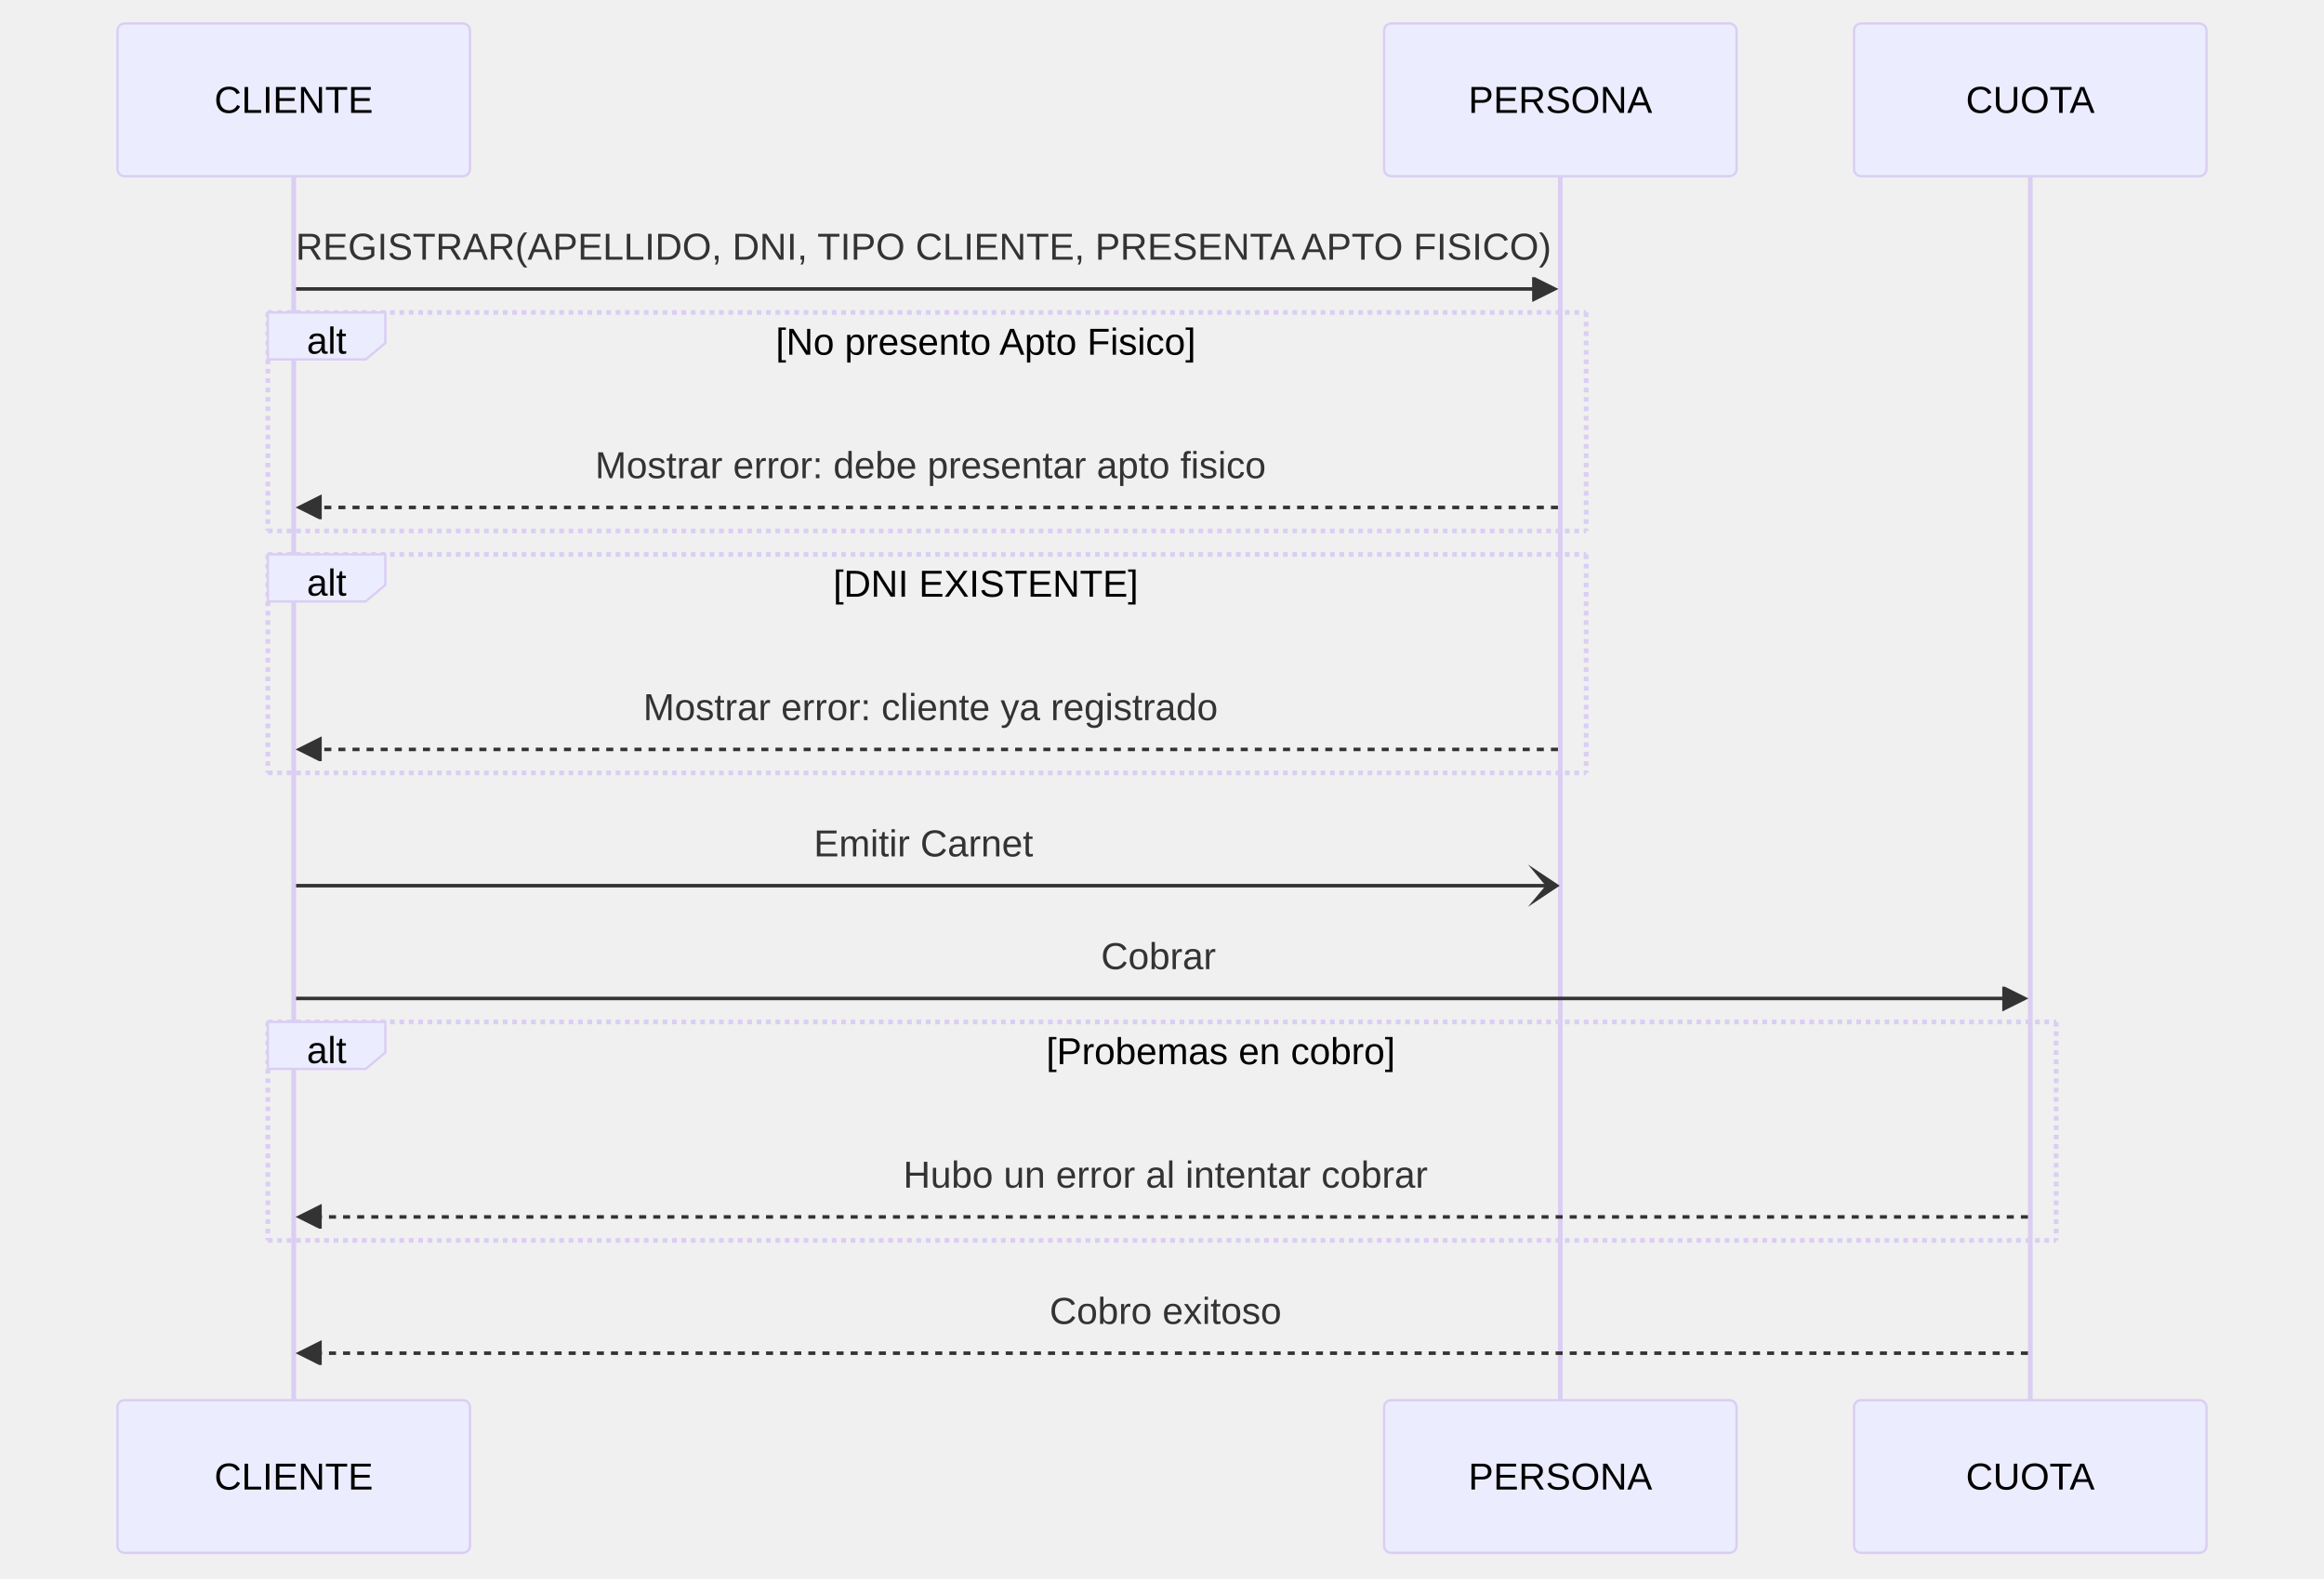
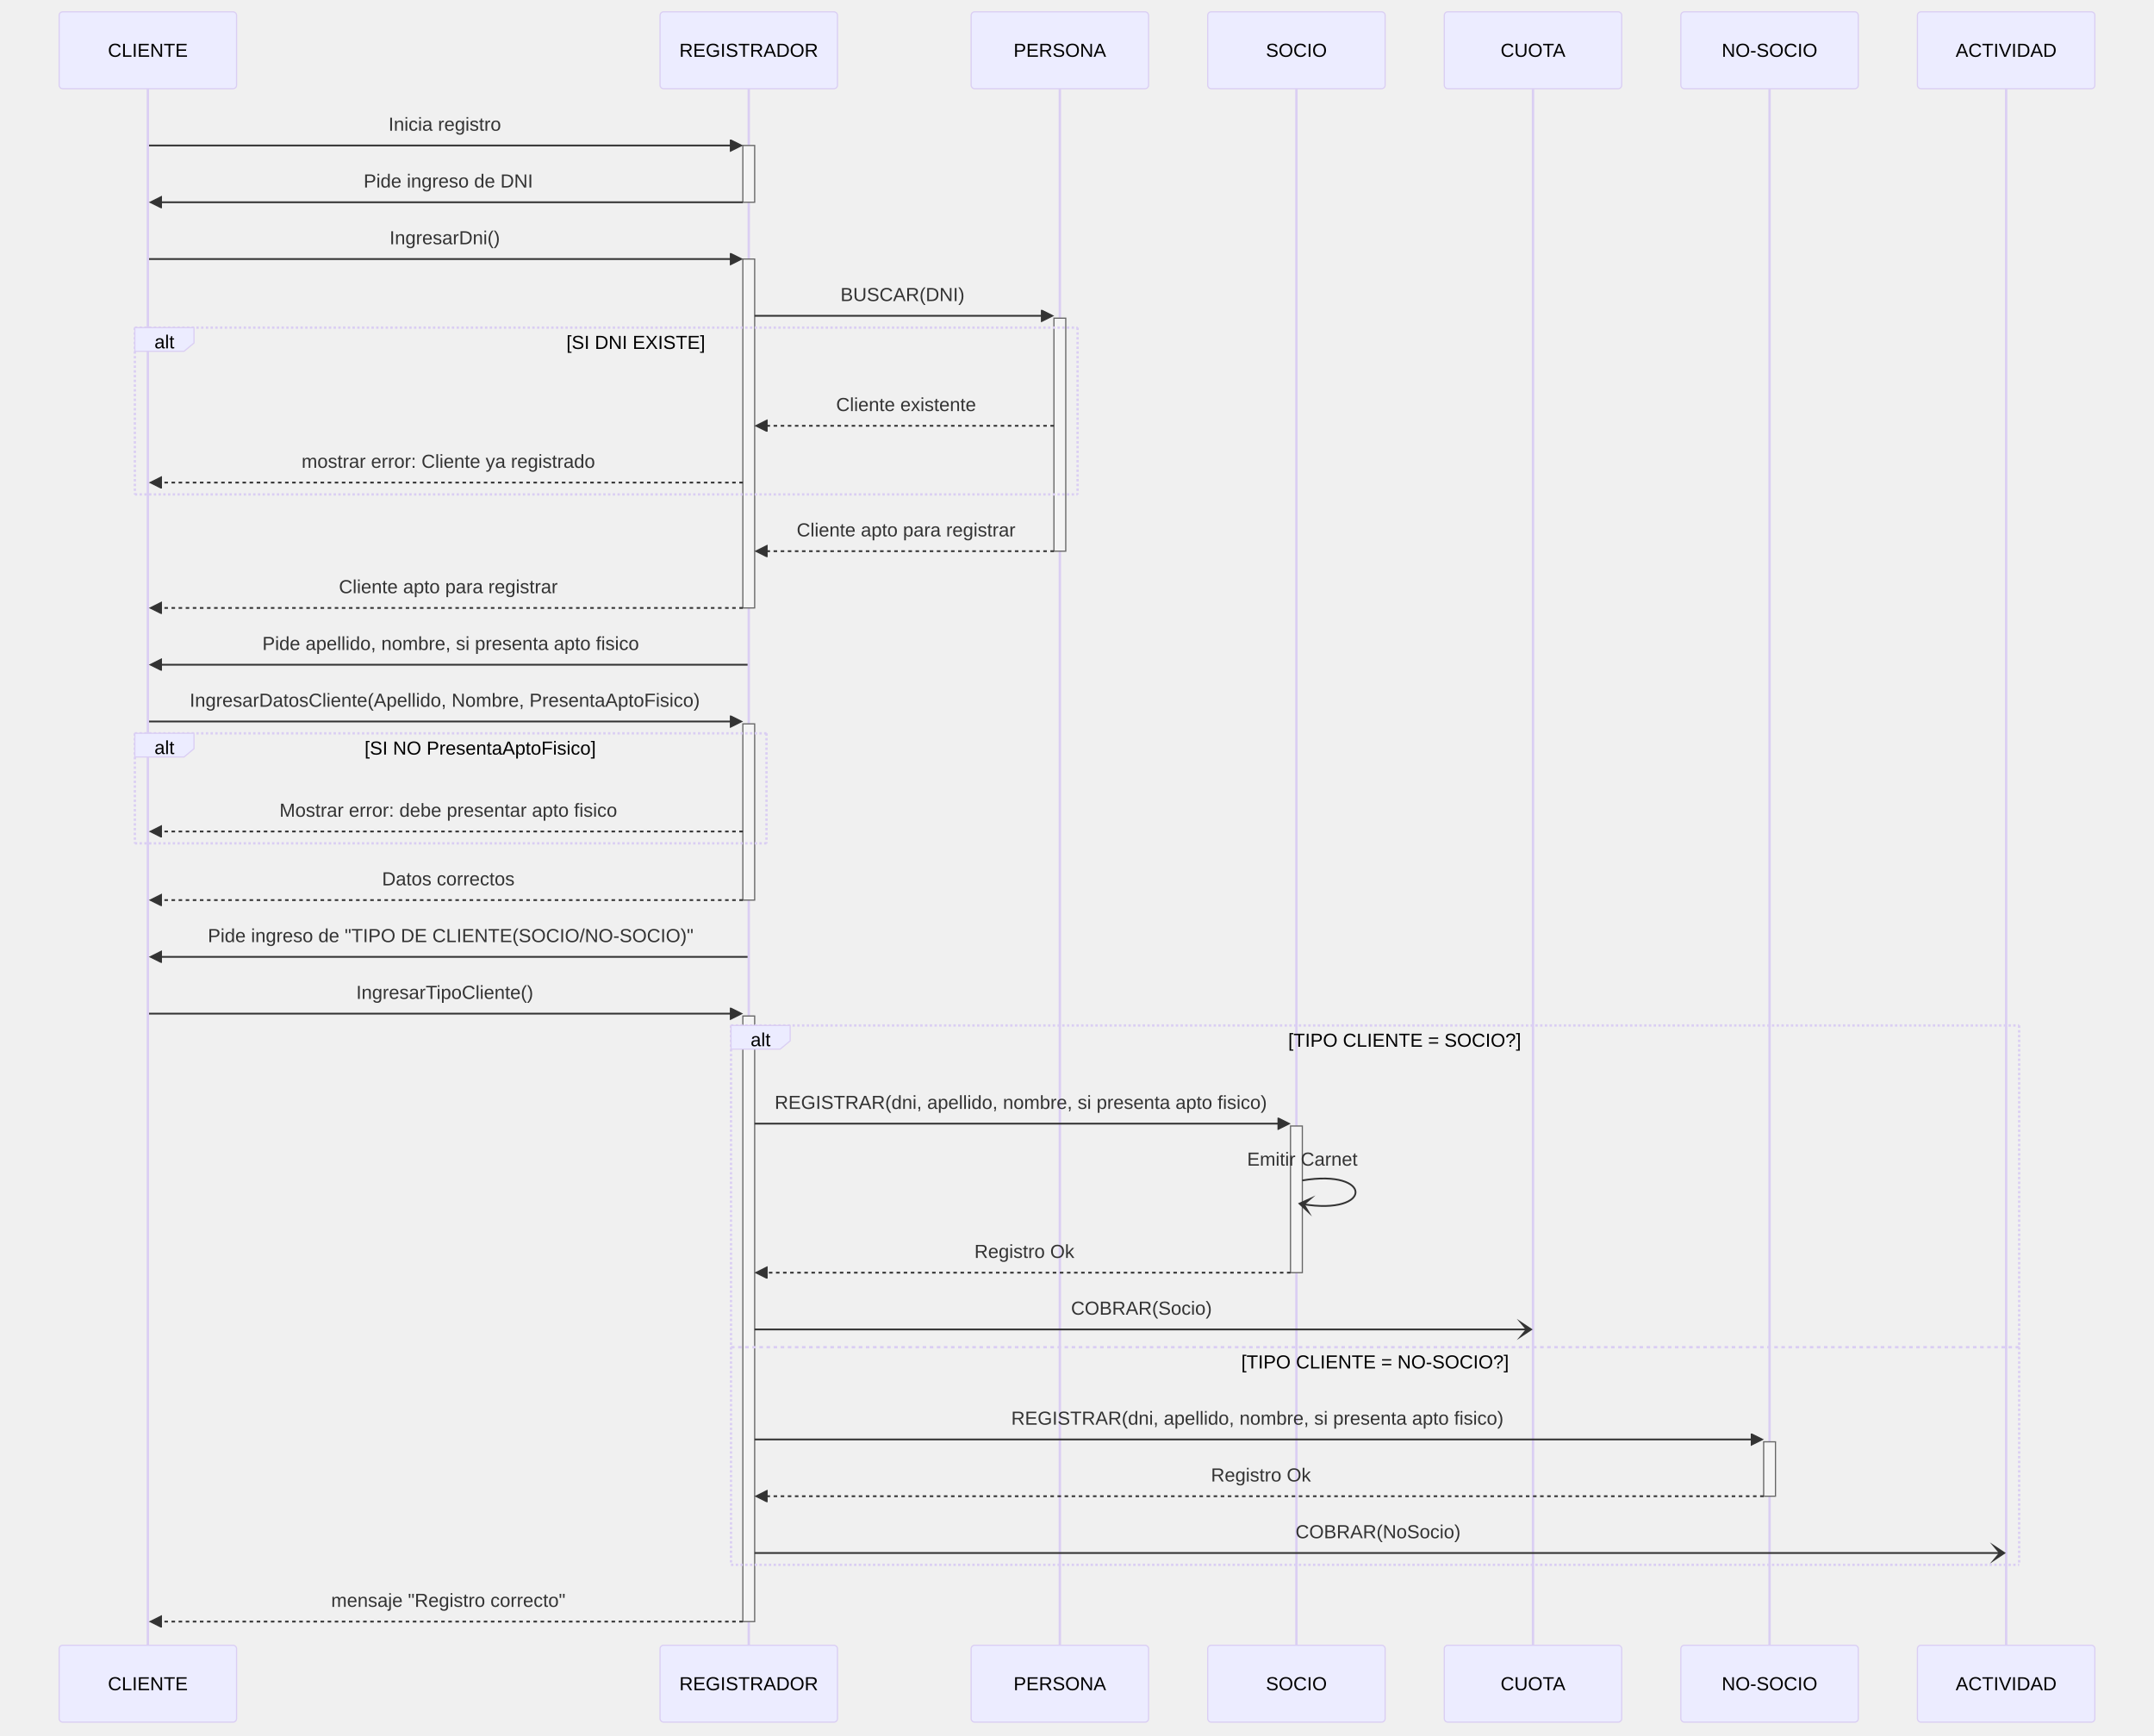
- <svg xmlns="http://www.w3.org/2000/svg" aria-roledescription="sequence" role="graphics-document document" viewBox="-50 -10 989 672" height="672" width="989" id="container">
-   <g>
-     <rect class="actor actor-bottom" ry="3" rx="3" name="CUOTA" height="65" width="150" stroke="#666" fill="#eaeaea" y="586" x="739" />
-     <text style="text-anchor: middle; font-size: 16px; font-weight: 400;" class="actor" alignment-baseline="central" dominant-baseline="central" y="618.5" x="814">
-       <tspan dy="0" x="814">CUOTA</tspan>
-     </text>
-   </g>
-   <g>
-     <rect class="actor actor-bottom" ry="3" rx="3" name="PERSONA" height="65" width="150" stroke="#666" fill="#eaeaea" y="586" x="539" />
-     <text style="text-anchor: middle; font-size: 16px; font-weight: 400;" class="actor" alignment-baseline="central" dominant-baseline="central" y="618.5" x="614">
-       <tspan dy="0" x="614">PERSONA</tspan>
-     </text>
-   </g>
-   <g>
-     <rect class="actor actor-bottom" ry="3" rx="3" name="CLIENTE" height="65" width="150" stroke="#666" fill="#eaeaea" y="586" x="0" />
-     <text style="text-anchor: middle; font-size: 16px; font-weight: 400;" class="actor" alignment-baseline="central" dominant-baseline="central" y="618.5" x="75">
+ <svg xmlns="http://www.w3.org/2000/svg" aria-roledescription="sequence" role="graphics-document document" viewBox="-50 -10 1821 1467" height="1467" width="1821" id="container">
+   <g>
+     <rect class="actor actor-bottom" ry="3" rx="3" name="ACTIVIDAD" height="65" width="150" stroke="#666" fill="#eaeaea" y="1381" x="1571" />
+     <text style="text-anchor: middle; font-size: 16px; font-weight: 400;" class="actor" alignment-baseline="central" dominant-baseline="central" y="1413.5" x="1646">
+       <tspan dy="0" x="1646">ACTIVIDAD</tspan>
+     </text>
+   </g>
+   <g>
+     <rect class="actor actor-bottom" ry="3" rx="3" name="NO-SOCIO" height="65" width="150" stroke="#666" fill="#eaeaea" y="1381" x="1371" />
+     <text style="text-anchor: middle; font-size: 16px; font-weight: 400;" class="actor" alignment-baseline="central" dominant-baseline="central" y="1413.5" x="1446">
+       <tspan dy="0" x="1446">NO-SOCIO</tspan>
+     </text>
+   </g>
+   <g>
+     <rect class="actor actor-bottom" ry="3" rx="3" name="CUOTA" height="65" width="150" stroke="#666" fill="#eaeaea" y="1381" x="1171" />
+     <text style="text-anchor: middle; font-size: 16px; font-weight: 400;" class="actor" alignment-baseline="central" dominant-baseline="central" y="1413.5" x="1246">
+       <tspan dy="0" x="1246">CUOTA</tspan>
+     </text>
+   </g>
+   <g>
+     <rect class="actor actor-bottom" ry="3" rx="3" name="SOCIO" height="65" width="150" stroke="#666" fill="#eaeaea" y="1381" x="971" />
+     <text style="text-anchor: middle; font-size: 16px; font-weight: 400;" class="actor" alignment-baseline="central" dominant-baseline="central" y="1413.5" x="1046">
+       <tspan dy="0" x="1046">SOCIO</tspan>
+     </text>
+   </g>
+   <g>
+     <rect class="actor actor-bottom" ry="3" rx="3" name="PERSONA" height="65" width="150" stroke="#666" fill="#eaeaea" y="1381" x="771" />
+     <text style="text-anchor: middle; font-size: 16px; font-weight: 400;" class="actor" alignment-baseline="central" dominant-baseline="central" y="1413.5" x="846">
+       <tspan dy="0" x="846">PERSONA</tspan>
+     </text>
+   </g>
+   <g>
+     <rect class="actor actor-bottom" ry="3" rx="3" name="REGISTRADOR" height="65" width="150" stroke="#666" fill="#eaeaea" y="1381" x="508" />
+     <text style="text-anchor: middle; font-size: 16px; font-weight: 400;" class="actor" alignment-baseline="central" dominant-baseline="central" y="1413.5" x="583">
+       <tspan dy="0" x="583">REGISTRADOR</tspan>
+     </text>
+   </g>
+   <g>
+     <rect class="actor actor-bottom" ry="3" rx="3" name="CLIENTE" height="65" width="150" stroke="#666" fill="#eaeaea" y="1381" x="0" />
+     <text style="text-anchor: middle; font-size: 16px; font-weight: 400;" class="actor" alignment-baseline="central" dominant-baseline="central" y="1413.5" x="75">
      <tspan dy="0" x="75">CLIENTE</tspan>
    </text>
  </g>
  <g>
-     <line stroke="#999" stroke-width="0.5px" class="200" y2="586" x2="814" y1="5" x1="814" id="actor2" />
+     <line stroke="#999" stroke-width="0.5px" class="200" y2="1381" x2="1646" y1="5" x1="1646" id="actor6" />
+     <g id="root-6">
+       <rect class="actor actor-top" ry="3" rx="3" name="ACTIVIDAD" height="65" width="150" stroke="#666" fill="#eaeaea" y="0" x="1571" />
+       <text style="text-anchor: middle; font-size: 16px; font-weight: 400;" class="actor" alignment-baseline="central" dominant-baseline="central" y="32.5" x="1646">
+         <tspan dy="0" x="1646">ACTIVIDAD</tspan>
+       </text>
+     </g>
+   </g>
+   <g>
+     <line stroke="#999" stroke-width="0.5px" class="200" y2="1381" x2="1446" y1="5" x1="1446" id="actor5" />
+     <g id="root-5">
+       <rect class="actor actor-top" ry="3" rx="3" name="NO-SOCIO" height="65" width="150" stroke="#666" fill="#eaeaea" y="0" x="1371" />
+       <text style="text-anchor: middle; font-size: 16px; font-weight: 400;" class="actor" alignment-baseline="central" dominant-baseline="central" y="32.5" x="1446">
+         <tspan dy="0" x="1446">NO-SOCIO</tspan>
+       </text>
+     </g>
+   </g>
+   <g>
+     <line stroke="#999" stroke-width="0.5px" class="200" y2="1381" x2="1246" y1="5" x1="1246" id="actor4" />
+     <g id="root-4">
+       <rect class="actor actor-top" ry="3" rx="3" name="CUOTA" height="65" width="150" stroke="#666" fill="#eaeaea" y="0" x="1171" />
+       <text style="text-anchor: middle; font-size: 16px; font-weight: 400;" class="actor" alignment-baseline="central" dominant-baseline="central" y="32.5" x="1246">
+         <tspan dy="0" x="1246">CUOTA</tspan>
+       </text>
+     </g>
+   </g>
+   <g>
+     <line stroke="#999" stroke-width="0.5px" class="200" y2="1381" x2="1046" y1="5" x1="1046" id="actor3" />
+     <g id="root-3">
+       <rect class="actor actor-top" ry="3" rx="3" name="SOCIO" height="65" width="150" stroke="#666" fill="#eaeaea" y="0" x="971" />
+       <text style="text-anchor: middle; font-size: 16px; font-weight: 400;" class="actor" alignment-baseline="central" dominant-baseline="central" y="32.5" x="1046">
+         <tspan dy="0" x="1046">SOCIO</tspan>
+       </text>
+     </g>
+   </g>
+   <g>
+     <line stroke="#999" stroke-width="0.5px" class="200" y2="1381" x2="846" y1="5" x1="846" id="actor2" />
    <g id="root-2">
-       <rect class="actor actor-top" ry="3" rx="3" name="CUOTA" height="65" width="150" stroke="#666" fill="#eaeaea" y="0" x="739" />
-       <text style="text-anchor: middle; font-size: 16px; font-weight: 400;" class="actor" alignment-baseline="central" dominant-baseline="central" y="32.5" x="814">
-         <tspan dy="0" x="814">CUOTA</tspan>
-       </text>
-     </g>
-   </g>
-   <g>
-     <line stroke="#999" stroke-width="0.5px" class="200" y2="586" x2="614" y1="5" x1="614" id="actor1" />
+       <rect class="actor actor-top" ry="3" rx="3" name="PERSONA" height="65" width="150" stroke="#666" fill="#eaeaea" y="0" x="771" />
+       <text style="text-anchor: middle; font-size: 16px; font-weight: 400;" class="actor" alignment-baseline="central" dominant-baseline="central" y="32.5" x="846">
+         <tspan dy="0" x="846">PERSONA</tspan>
+       </text>
+     </g>
+   </g>
+   <g>
+     <line stroke="#999" stroke-width="0.5px" class="200" y2="1381" x2="583" y1="5" x1="583" id="actor1" />
    <g id="root-1">
-       <rect class="actor actor-top" ry="3" rx="3" name="PERSONA" height="65" width="150" stroke="#666" fill="#eaeaea" y="0" x="539" />
-       <text style="text-anchor: middle; font-size: 16px; font-weight: 400;" class="actor" alignment-baseline="central" dominant-baseline="central" y="32.5" x="614">
-         <tspan dy="0" x="614">PERSONA</tspan>
-       </text>
-     </g>
-   </g>
-   <g>
-     <line stroke="#999" stroke-width="0.5px" class="200" y2="586" x2="75" y1="5" x1="75" id="actor0" />
+       <rect class="actor actor-top" ry="3" rx="3" name="REGISTRADOR" height="65" width="150" stroke="#666" fill="#eaeaea" y="0" x="508" />
+       <text style="text-anchor: middle; font-size: 16px; font-weight: 400;" class="actor" alignment-baseline="central" dominant-baseline="central" y="32.5" x="583">
+         <tspan dy="0" x="583">REGISTRADOR</tspan>
+       </text>
+     </g>
+   </g>
+   <g>
+     <line stroke="#999" stroke-width="0.5px" class="200" y2="1381" x2="75" y1="5" x1="75" id="actor0" />
    <g id="root-0">
      <rect class="actor actor-top" ry="3" rx="3" name="CLIENTE" height="65" width="150" stroke="#666" fill="#eaeaea" y="0" x="0" />
      <text style="text-anchor: middle; font-size: 16px; font-weight: 400;" class="actor" alignment-baseline="central" dominant-baseline="central" y="32.5" x="75">
        <tspan dy="0" x="75">CLIENTE</tspan>
      </text>
    </g>
  </g>
  <style>#container{font-family:"trebuchet ms",verdana,arial,sans-serif;font-size:16px;fill:#333;}#container .error-icon{fill:#552222;}#container .error-text{fill:#552222;stroke:#552222;}#container .edge-thickness-normal{stroke-width:2px;}#container .edge-thickness-thick{stroke-width:3.5px;}#container .edge-pattern-solid{stroke-dasharray:0;}#container .edge-pattern-dashed{stroke-dasharray:3;}#container .edge-pattern-dotted{stroke-dasharray:2;}#container .marker{fill:#333333;stroke:#333333;}#container .marker.cross{stroke:#333333;}#container svg{font-family:"trebuchet ms",verdana,arial,sans-serif;font-size:16px;}#container .actor{stroke:hsl(259.626, 59.777%, 87.902%);fill:#ECECFF;}#container text.actor&gt;tspan{fill:black;stroke:none;}#container .actor-line{stroke:grey;}#container .messageLine0{stroke-width:1.5;stroke-dasharray:none;stroke:#333;}#container .messageLine1{stroke-width:1.5;stroke-dasharray:2,2;stroke:#333;}#container #arrowhead path{fill:#333;stroke:#333;}#container .sequenceNumber{fill:white;}#container #sequencenumber{fill:#333;}#container #crosshead path{fill:#333;stroke:#333;}#container .messageText{fill:#333;stroke:none;}#container .labelBox{stroke:hsl(259.626, 59.777%, 87.902%);fill:#ECECFF;}#container .labelText,#container .labelText&gt;tspan{fill:black;stroke:none;}#container .loopText,#container .loopText&gt;tspan{fill:black;stroke:none;}#container .loopLine{stroke-width:2px;stroke-dasharray:2,2;stroke:hsl(259.626, 59.777%, 87.902%);fill:hsl(259.626, 59.777%, 87.902%);}#container .note{stroke:#aaaa33;fill:#fff5ad;}#container .noteText,#container .noteText&gt;tspan{fill:black;stroke:none;}#container .activation0{fill:#f4f4f4;stroke:#666;}#container .activation1{fill:#f4f4f4;stroke:#666;}#container .activation2{fill:#f4f4f4;stroke:#666;}#container .actorPopupMenu{position:absolute;}#container .actorPopupMenuPanel{position:absolute;fill:#ECECFF;box-shadow:0px 8px 16px 0px rgba(0,0,0,0.2);filter:drop-shadow(3px 5px 2px rgb(0 0 0 / 0.4));}#container .actor-man line{stroke:hsl(259.626, 59.777%, 87.902%);fill:#ECECFF;}#container .actor-man circle,#container line{stroke:hsl(259.626, 59.777%, 87.902%);fill:#ECECFF;stroke-width:2px;}#container :root{--mermaid-font-family:"trebuchet ms",verdana,arial,sans-serif;}</style>
  <g />
  <defs>
    <symbol height="24" width="24" id="computer">
      <path d="M2 2v13h20v-13h-20zm18 11h-16v-9h16v9zm-10.228 6l.466-1h3.524l.467 1h-4.457zm14.228 3h-24l2-6h2.104l-1.33 4h18.45l-1.297-4h2.073l2 6zm-5-10h-14v-7h14v7z" transform="scale(.5)" />
    </symbol>
  </defs>
  <defs>
    <symbol clip-rule="evenodd" fill-rule="evenodd" id="database">
      <path d="M12.258.001l.256.004.255.005.253.008.251.01.249.012.247.015.246.016.242.019.241.02.239.023.236.024.233.027.231.028.229.031.225.032.223.034.22.036.217.038.214.04.211.041.208.043.205.045.201.046.198.048.194.05.191.051.187.053.183.054.18.056.175.057.172.059.168.06.163.061.16.063.155.064.15.066.074.033.073.033.071.034.07.034.069.035.068.035.067.035.066.035.064.036.064.036.062.036.06.036.06.037.058.037.058.037.055.038.055.038.053.038.052.038.051.039.05.039.048.039.047.039.045.04.044.04.043.04.041.04.04.041.039.041.037.041.036.041.034.041.033.042.032.042.03.042.029.042.027.042.026.043.024.043.023.043.021.043.02.043.018.044.017.043.015.044.013.044.012.044.011.045.009.044.007.045.006.045.004.045.002.045.001.045v17l-.001.045-.002.045-.004.045-.006.045-.007.045-.009.044-.011.045-.012.044-.013.044-.015.044-.017.043-.018.044-.02.043-.021.043-.023.043-.024.043-.026.043-.027.042-.029.042-.03.042-.032.042-.033.042-.034.041-.036.041-.037.041-.039.041-.04.041-.041.04-.043.04-.044.04-.045.04-.047.039-.048.039-.05.039-.051.039-.052.038-.053.038-.055.038-.055.038-.058.037-.058.037-.06.037-.06.036-.062.036-.064.036-.064.036-.066.035-.067.035-.068.035-.069.035-.07.034-.071.034-.073.033-.074.033-.15.066-.155.064-.16.063-.163.061-.168.06-.172.059-.175.057-.18.056-.183.054-.187.053-.191.051-.194.05-.198.048-.201.046-.205.045-.208.043-.211.041-.214.04-.217.038-.22.036-.223.034-.225.032-.229.031-.231.028-.233.027-.236.024-.239.023-.241.02-.242.019-.246.016-.247.015-.249.012-.251.01-.253.008-.255.005-.256.004-.258.001-.258-.001-.256-.004-.255-.005-.253-.008-.251-.01-.249-.012-.247-.015-.245-.016-.243-.019-.241-.02-.238-.023-.236-.024-.234-.027-.231-.028-.228-.031-.226-.032-.223-.034-.22-.036-.217-.038-.214-.04-.211-.041-.208-.043-.204-.045-.201-.046-.198-.048-.195-.05-.19-.051-.187-.053-.184-.054-.179-.056-.176-.057-.172-.059-.167-.06-.164-.061-.159-.063-.155-.064-.151-.066-.074-.033-.072-.033-.072-.034-.07-.034-.069-.035-.068-.035-.067-.035-.066-.035-.064-.036-.063-.036-.062-.036-.061-.036-.06-.037-.058-.037-.057-.037-.056-.038-.055-.038-.053-.038-.052-.038-.051-.039-.049-.039-.049-.039-.046-.039-.046-.04-.044-.04-.043-.04-.041-.04-.04-.041-.039-.041-.037-.041-.036-.041-.034-.041-.033-.042-.032-.042-.03-.042-.029-.042-.027-.042-.026-.043-.024-.043-.023-.043-.021-.043-.02-.043-.018-.044-.017-.043-.015-.044-.013-.044-.012-.044-.011-.045-.009-.044-.007-.045-.006-.045-.004-.045-.002-.045-.001-.045v-17l.001-.045.002-.045.004-.045.006-.045.007-.045.009-.044.011-.045.012-.044.013-.044.015-.044.017-.043.018-.044.02-.043.021-.043.023-.043.024-.043.026-.043.027-.042.029-.042.03-.042.032-.042.033-.042.034-.041.036-.041.037-.041.039-.041.04-.041.041-.04.043-.04.044-.04.046-.04.046-.039.049-.039.049-.039.051-.039.052-.038.053-.038.055-.038.056-.038.057-.037.058-.037.06-.037.061-.036.062-.036.063-.036.064-.036.066-.035.067-.035.068-.035.069-.035.07-.034.072-.034.072-.033.074-.033.151-.066.155-.064.159-.063.164-.061.167-.06.172-.059.176-.057.179-.056.184-.054.187-.053.19-.051.195-.05.198-.048.201-.046.204-.045.208-.043.211-.041.214-.04.217-.038.22-.036.223-.034.226-.032.228-.031.231-.028.234-.027.236-.024.238-.023.241-.02.243-.019.245-.016.247-.015.249-.012.251-.01.253-.008.255-.005.256-.004.258-.001.258.001zm-9.258 20.499v.01l.001.021.003.021.004.022.005.021.006.022.007.022.009.023.01.022.011.023.012.023.013.023.015.023.016.024.017.023.018.024.019.024.021.024.022.025.023.024.024.025.052.049.056.05.061.051.066.051.07.051.075.051.079.052.084.052.088.052.092.052.097.052.102.051.105.052.11.052.114.051.119.051.123.051.127.05.131.05.135.05.139.048.144.049.147.047.152.047.155.047.16.045.163.045.167.043.171.043.176.041.178.041.183.039.187.039.19.037.194.035.197.035.202.033.204.031.209.03.212.029.216.027.219.025.222.024.226.021.23.02.233.018.236.016.24.015.243.012.246.01.249.008.253.005.256.004.259.001.26-.001.257-.004.254-.005.25-.008.247-.011.244-.012.241-.014.237-.016.233-.018.231-.021.226-.021.224-.024.22-.026.216-.027.212-.028.21-.031.205-.031.202-.034.198-.034.194-.036.191-.037.187-.039.183-.04.179-.04.175-.042.172-.043.168-.044.163-.045.16-.046.155-.046.152-.047.148-.048.143-.049.139-.049.136-.05.131-.05.126-.05.123-.051.118-.052.114-.051.11-.052.106-.052.101-.052.096-.052.092-.052.088-.053.083-.051.079-.052.074-.052.07-.051.065-.051.06-.051.056-.05.051-.05.023-.024.023-.025.021-.024.02-.024.019-.024.018-.024.017-.024.015-.023.014-.024.013-.023.012-.023.01-.023.01-.022.008-.022.006-.022.006-.022.004-.022.004-.021.001-.021.001-.021v-4.127l-.077.055-.08.053-.083.054-.085.053-.087.052-.09.052-.093.051-.095.05-.097.05-.1.049-.102.049-.105.048-.106.047-.109.047-.111.046-.114.045-.115.045-.118.044-.12.043-.122.042-.124.042-.126.041-.128.04-.13.04-.132.038-.134.038-.135.037-.138.037-.139.035-.142.035-.143.034-.144.033-.147.032-.148.031-.15.03-.151.03-.153.029-.154.027-.156.027-.158.026-.159.025-.161.024-.162.023-.163.022-.165.021-.166.02-.167.019-.169.018-.169.017-.171.016-.173.015-.173.014-.175.013-.175.012-.177.011-.178.01-.179.008-.179.008-.181.006-.182.005-.182.004-.184.003-.184.002h-.37l-.184-.002-.184-.003-.182-.004-.182-.005-.181-.006-.179-.008-.179-.008-.178-.01-.176-.011-.176-.012-.175-.013-.173-.014-.172-.015-.171-.016-.17-.017-.169-.018-.167-.019-.166-.02-.165-.021-.163-.022-.162-.023-.161-.024-.159-.025-.157-.026-.156-.027-.155-.027-.153-.029-.151-.03-.15-.03-.148-.031-.146-.032-.145-.033-.143-.034-.141-.035-.14-.035-.137-.037-.136-.037-.134-.038-.132-.038-.13-.04-.128-.04-.126-.041-.124-.042-.122-.042-.12-.044-.117-.043-.116-.045-.113-.045-.112-.046-.109-.047-.106-.047-.105-.048-.102-.049-.1-.049-.097-.05-.095-.05-.093-.052-.09-.051-.087-.052-.085-.053-.083-.054-.08-.054-.077-.054v4.127zm0-5.654v.011l.001.021.003.021.004.021.005.022.006.022.007.022.009.022.01.022.011.023.012.023.013.023.015.024.016.023.017.024.018.024.019.024.021.024.022.024.023.025.024.024.052.05.056.05.061.05.066.051.07.051.075.052.079.051.084.052.088.052.092.052.097.052.102.052.105.052.11.051.114.051.119.052.123.05.127.051.131.05.135.049.139.049.144.048.147.048.152.047.155.046.16.045.163.045.167.044.171.042.176.042.178.04.183.04.187.038.19.037.194.036.197.034.202.033.204.032.209.03.212.028.216.027.219.025.222.024.226.022.23.02.233.018.236.016.24.014.243.012.246.01.249.008.253.006.256.003.259.001.26-.001.257-.003.254-.006.25-.008.247-.01.244-.012.241-.015.237-.016.233-.018.231-.02.226-.022.224-.024.22-.025.216-.027.212-.029.21-.03.205-.032.202-.033.198-.035.194-.036.191-.037.187-.039.183-.039.179-.041.175-.042.172-.043.168-.044.163-.045.16-.045.155-.047.152-.047.148-.048.143-.048.139-.05.136-.049.131-.05.126-.051.123-.051.118-.051.114-.052.11-.052.106-.052.101-.052.096-.052.092-.052.088-.052.083-.052.079-.052.074-.051.07-.052.065-.051.06-.05.056-.051.051-.049.023-.025.023-.024.021-.025.02-.024.019-.024.018-.024.017-.024.015-.023.014-.023.013-.024.012-.022.01-.023.01-.023.008-.022.006-.022.006-.022.004-.021.004-.022.001-.021.001-.021v-4.139l-.077.054-.08.054-.083.054-.085.052-.087.053-.09.051-.093.051-.095.051-.097.05-.1.049-.102.049-.105.048-.106.047-.109.047-.111.046-.114.045-.115.044-.118.044-.12.044-.122.042-.124.042-.126.041-.128.04-.13.039-.132.039-.134.038-.135.037-.138.036-.139.036-.142.035-.143.033-.144.033-.147.033-.148.031-.15.03-.151.03-.153.028-.154.028-.156.027-.158.026-.159.025-.161.024-.162.023-.163.022-.165.021-.166.02-.167.019-.169.018-.169.017-.171.016-.173.015-.173.014-.175.013-.175.012-.177.011-.178.009-.179.009-.179.007-.181.007-.182.005-.182.004-.184.003-.184.002h-.37l-.184-.002-.184-.003-.182-.004-.182-.005-.181-.007-.179-.007-.179-.009-.178-.009-.176-.011-.176-.012-.175-.013-.173-.014-.172-.015-.171-.016-.17-.017-.169-.018-.167-.019-.166-.02-.165-.021-.163-.022-.162-.023-.161-.024-.159-.025-.157-.026-.156-.027-.155-.028-.153-.028-.151-.03-.15-.03-.148-.031-.146-.033-.145-.033-.143-.033-.141-.035-.14-.036-.137-.036-.136-.037-.134-.038-.132-.039-.13-.039-.128-.04-.126-.041-.124-.042-.122-.043-.12-.043-.117-.044-.116-.044-.113-.046-.112-.046-.109-.046-.106-.047-.105-.048-.102-.049-.1-.049-.097-.05-.095-.051-.093-.051-.09-.051-.087-.053-.085-.052-.083-.054-.08-.054-.077-.054v4.139zm0-5.666v.011l.001.02.003.022.004.021.005.022.006.021.007.022.009.023.01.022.011.023.012.023.013.023.015.023.016.024.017.024.018.023.019.024.021.025.022.024.023.024.024.025.052.05.056.05.061.05.066.051.07.051.075.052.079.051.084.052.088.052.092.052.097.052.102.052.105.051.11.052.114.051.119.051.123.051.127.05.131.05.135.05.139.049.144.048.147.048.152.047.155.046.16.045.163.045.167.043.171.043.176.042.178.04.183.04.187.038.19.037.194.036.197.034.202.033.204.032.209.03.212.028.216.027.219.025.222.024.226.021.23.02.233.018.236.017.24.014.243.012.246.01.249.008.253.006.256.003.259.001.26-.001.257-.003.254-.006.25-.008.247-.01.244-.013.241-.014.237-.016.233-.018.231-.02.226-.022.224-.024.22-.025.216-.027.212-.029.21-.03.205-.032.202-.033.198-.035.194-.036.191-.037.187-.039.183-.039.179-.041.175-.042.172-.043.168-.044.163-.045.16-.045.155-.047.152-.047.148-.048.143-.049.139-.049.136-.049.131-.051.126-.05.123-.051.118-.052.114-.051.11-.052.106-.052.101-.052.096-.052.092-.052.088-.052.083-.052.079-.052.074-.052.07-.051.065-.051.06-.051.056-.05.051-.049.023-.025.023-.025.021-.024.02-.024.019-.024.018-.024.017-.024.015-.023.014-.024.013-.023.012-.023.01-.022.01-.023.008-.022.006-.022.006-.022.004-.022.004-.021.001-.021.001-.021v-4.153l-.077.054-.08.054-.083.053-.085.053-.087.053-.09.051-.093.051-.095.051-.097.05-.1.049-.102.048-.105.048-.106.048-.109.046-.111.046-.114.046-.115.044-.118.044-.12.043-.122.043-.124.042-.126.041-.128.04-.13.039-.132.039-.134.038-.135.037-.138.036-.139.036-.142.034-.143.034-.144.033-.147.032-.148.032-.15.03-.151.03-.153.028-.154.028-.156.027-.158.026-.159.024-.161.024-.162.023-.163.023-.165.021-.166.02-.167.019-.169.018-.169.017-.171.016-.173.015-.173.014-.175.013-.175.012-.177.01-.178.01-.179.009-.179.007-.181.006-.182.006-.182.004-.184.003-.184.001-.185.001-.185-.001-.184-.001-.184-.003-.182-.004-.182-.006-.181-.006-.179-.007-.179-.009-.178-.01-.176-.01-.176-.012-.175-.013-.173-.014-.172-.015-.171-.016-.17-.017-.169-.018-.167-.019-.166-.02-.165-.021-.163-.023-.162-.023-.161-.024-.159-.024-.157-.026-.156-.027-.155-.028-.153-.028-.151-.03-.15-.03-.148-.032-.146-.032-.145-.033-.143-.034-.141-.034-.14-.036-.137-.036-.136-.037-.134-.038-.132-.039-.13-.039-.128-.041-.126-.041-.124-.041-.122-.043-.12-.043-.117-.044-.116-.044-.113-.046-.112-.046-.109-.046-.106-.048-.105-.048-.102-.048-.1-.05-.097-.049-.095-.051-.093-.051-.09-.052-.087-.052-.085-.053-.083-.053-.08-.054-.077-.054v4.153zm8.74-8.179l-.257.004-.254.005-.25.008-.247.011-.244.012-.241.014-.237.016-.233.018-.231.021-.226.022-.224.023-.22.026-.216.027-.212.028-.21.031-.205.032-.202.033-.198.034-.194.036-.191.038-.187.038-.183.04-.179.041-.175.042-.172.043-.168.043-.163.045-.16.046-.155.046-.152.048-.148.048-.143.048-.139.049-.136.05-.131.05-.126.051-.123.051-.118.051-.114.052-.11.052-.106.052-.101.052-.096.052-.092.052-.088.052-.083.052-.079.052-.074.051-.07.052-.065.051-.06.05-.056.05-.051.05-.023.025-.023.024-.021.024-.02.025-.019.024-.018.024-.017.023-.015.024-.014.023-.013.023-.012.023-.01.023-.01.022-.008.022-.006.023-.006.021-.004.022-.004.021-.001.021-.001.021.001.021.001.021.004.021.004.022.006.021.006.023.008.022.01.022.01.023.012.023.013.023.014.023.015.024.017.023.018.024.019.024.02.025.021.024.023.024.023.025.051.05.056.05.06.05.065.051.07.052.074.051.079.052.083.052.088.052.092.052.096.052.101.052.106.052.11.052.114.052.118.051.123.051.126.051.131.05.136.05.139.049.143.048.148.048.152.048.155.046.16.046.163.045.168.043.172.043.175.042.179.041.183.04.187.038.191.038.194.036.198.034.202.033.205.032.21.031.212.028.216.027.22.026.224.023.226.022.231.021.233.018.237.016.241.014.244.012.247.011.25.008.254.005.257.004.26.001.26-.001.257-.004.254-.005.25-.008.247-.011.244-.012.241-.014.237-.016.233-.018.231-.021.226-.022.224-.023.22-.026.216-.027.212-.028.21-.031.205-.032.202-.033.198-.034.194-.036.191-.038.187-.038.183-.04.179-.041.175-.042.172-.043.168-.043.163-.045.16-.046.155-.046.152-.048.148-.048.143-.048.139-.049.136-.05.131-.05.126-.051.123-.051.118-.051.114-.052.11-.052.106-.052.101-.052.096-.052.092-.052.088-.052.083-.052.079-.052.074-.051.07-.052.065-.051.06-.05.056-.05.051-.05.023-.025.023-.024.021-.024.02-.025.019-.024.018-.024.017-.023.015-.024.014-.023.013-.023.012-.023.01-.023.01-.022.008-.022.006-.023.006-.021.004-.022.004-.021.001-.021.001-.021-.001-.021-.001-.021-.004-.021-.004-.022-.006-.021-.006-.023-.008-.022-.01-.022-.01-.023-.012-.023-.013-.023-.014-.023-.015-.024-.017-.023-.018-.024-.019-.024-.02-.025-.021-.024-.023-.024-.023-.025-.051-.05-.056-.05-.06-.05-.065-.051-.07-.052-.074-.051-.079-.052-.083-.052-.088-.052-.092-.052-.096-.052-.101-.052-.106-.052-.11-.052-.114-.052-.118-.051-.123-.051-.126-.051-.131-.05-.136-.05-.139-.049-.143-.048-.148-.048-.152-.048-.155-.046-.16-.046-.163-.045-.168-.043-.172-.043-.175-.042-.179-.041-.183-.04-.187-.038-.191-.038-.194-.036-.198-.034-.202-.033-.205-.032-.21-.031-.212-.028-.216-.027-.22-.026-.224-.023-.226-.022-.231-.021-.233-.018-.237-.016-.241-.014-.244-.012-.247-.011-.25-.008-.254-.005-.257-.004-.26-.001-.26.001z" transform="scale(.5)" />
    </symbol>
  </defs>
  <defs>
    <symbol height="24" width="24" id="clock">
      <path d="M12 2c5.514 0 10 4.486 10 10s-4.486 10-10 10-10-4.486-10-10 4.486-10 10-10zm0-2c-6.627 0-12 5.373-12 12s5.373 12 12 12 12-5.373 12-12-5.373-12-12-12zm5.848 12.459c.202.038.202.333.001.372-1.907.361-6.045 1.111-6.547 1.111-.719 0-1.301-.582-1.301-1.301 0-.512.77-5.447 1.125-7.445.034-.192.312-.181.343.014l.985 6.238 5.394 1.011z" transform="scale(.5)" />
    </symbol>
  </defs>
  <defs>
    <marker orient="auto" markerHeight="12" markerWidth="12" markerUnits="userSpaceOnUse" refY="5" refX="7.9" id="arrowhead">
      <path d="M 0 0 L 10 5 L 0 10 z" />
    </marker>
  </defs>
  <defs>
    <marker refY="4.5" refX="4" orient="auto" markerHeight="8" markerWidth="15" id="crosshead">
      <path style="stroke-dasharray: 0, 0;" d="M 1,2 L 6,7 M 6,2 L 1,7" stroke-width="1pt" stroke="#000000" fill="none" />
    </marker>
  </defs>
  <defs>
    <marker orient="auto" markerHeight="28" markerWidth="20" refY="7" refX="15.5" id="filled-head">
      <path d="M 18,7 L9,13 L14,7 L9,1 Z" />
    </marker>
  </defs>
  <defs>
    <marker orient="auto" markerHeight="40" markerWidth="60" refY="15" refX="15" id="sequencenumber">
      <circle r="6" cy="15" cx="15" />
    </marker>
  </defs>
  <g>
-     <line class="loopLine" y2="123" x2="625" y1="123" x1="64" />
-     <line class="loopLine" y2="216" x2="625" y1="123" x1="625" />
-     <line class="loopLine" y2="216" x2="625" y1="216" x1="64" />
-     <line class="loopLine" y2="216" x2="64" y1="123" x1="64" />
-     <polygon class="labelBox" points="64,123 114,123 114,136 105.6,143 64,143" />
-     <text style="font-size: 16px; font-weight: 400;" class="labelText" alignment-baseline="middle" dominant-baseline="middle" text-anchor="middle" y="136" x="89">alt</text>
-     <text style="font-size: 16px; font-weight: 400;" class="loopText" text-anchor="middle" y="141" x="369.5">
-       <tspan x="369.5">[No presento Apto Fisico]</tspan>
-     </text>
-   </g>
-   <g>
-     <line class="loopLine" y2="226" x2="625" y1="226" x1="64" />
-     <line class="loopLine" y2="319" x2="625" y1="226" x1="625" />
-     <line class="loopLine" y2="319" x2="625" y1="319" x1="64" />
-     <line class="loopLine" y2="319" x2="64" y1="226" x1="64" />
-     <polygon class="labelBox" points="64,226 114,226 114,239 105.6,246 64,246" />
-     <text style="font-size: 16px; font-weight: 400;" class="labelText" alignment-baseline="middle" dominant-baseline="middle" text-anchor="middle" y="239" x="89">alt</text>
-     <text style="font-size: 16px; font-weight: 400;" class="loopText" text-anchor="middle" y="244" x="369.5">
-       <tspan x="369.5">[DNI EXISTENTE]</tspan>
-     </text>
-   </g>
-   <g>
-     <line class="loopLine" y2="425" x2="825" y1="425" x1="64" />
-     <line class="loopLine" y2="518" x2="825" y1="425" x1="825" />
-     <line class="loopLine" y2="518" x2="825" y1="518" x1="64" />
-     <line class="loopLine" y2="518" x2="64" y1="425" x1="64" />
-     <polygon class="labelBox" points="64,425 114,425 114,438 105.6,445 64,445" />
-     <text style="font-size: 16px; font-weight: 400;" class="labelText" alignment-baseline="middle" dominant-baseline="middle" text-anchor="middle" y="438" x="89">alt</text>
-     <text style="font-size: 16px; font-weight: 400;" class="loopText" text-anchor="middle" y="443" x="469.5">
-       <tspan x="469.5">[Probemas en cobro]</tspan>
-     </text>
-   </g>
-   <text style="font-size: 16px; font-weight: 400;" dy="1em" class="messageText" alignment-baseline="middle" dominant-baseline="middle" text-anchor="middle" y="80" x="343">REGISTRAR(APELLIDO, DNI, TIPO CLIENTE, PRESENTA APTO FISICO)</text>
-   <line style="fill: none;" marker-end="url(#arrowhead)" stroke="none" stroke-width="2" class="messageLine0" y2="113" x2="610" y1="113" x1="76" />
-   <text style="font-size: 16px; font-weight: 400;" dy="1em" class="messageText" alignment-baseline="middle" dominant-baseline="middle" text-anchor="middle" y="173" x="346">Mostrar error: debe presentar apto fisico</text>
-   <line style="stroke-dasharray: 3, 3; fill: none;" marker-end="url(#arrowhead)" stroke="none" stroke-width="2" class="messageLine1" y2="206" x2="79" y1="206" x1="613" />
-   <text style="font-size: 16px; font-weight: 400;" dy="1em" class="messageText" alignment-baseline="middle" dominant-baseline="middle" text-anchor="middle" y="276" x="346">Mostrar error: cliente ya registrado</text>
-   <line style="stroke-dasharray: 3, 3; fill: none;" marker-end="url(#arrowhead)" stroke="none" stroke-width="2" class="messageLine1" y2="309" x2="79" y1="309" x1="613" />
-   <text style="font-size: 16px; font-weight: 400;" dy="1em" class="messageText" alignment-baseline="middle" dominant-baseline="middle" text-anchor="middle" y="334" x="343">Emitir Carnet</text>
-   <line style="fill: none;" marker-end="url(#filled-head)" stroke="none" stroke-width="2" class="messageLine0" y2="367" x2="610" y1="367" x1="76" />
-   <text style="font-size: 16px; font-weight: 400;" dy="1em" class="messageText" alignment-baseline="middle" dominant-baseline="middle" text-anchor="middle" y="382" x="443">Cobrar</text>
-   <line style="fill: none;" marker-end="url(#arrowhead)" stroke="none" stroke-width="2" class="messageLine0" y2="415" x2="810" y1="415" x1="76" />
-   <text style="font-size: 16px; font-weight: 400;" dy="1em" class="messageText" alignment-baseline="middle" dominant-baseline="middle" text-anchor="middle" y="475" x="446">Hubo un error al intentar cobrar</text>
-   <line style="stroke-dasharray: 3, 3; fill: none;" marker-end="url(#arrowhead)" stroke="none" stroke-width="2" class="messageLine1" y2="508" x2="79" y1="508" x1="813" />
-   <text style="font-size: 16px; font-weight: 400;" dy="1em" class="messageText" alignment-baseline="middle" dominant-baseline="middle" text-anchor="middle" y="533" x="446">Cobro exitoso</text>
-   <line style="stroke-dasharray: 3, 3; fill: none;" marker-end="url(#arrowhead)" stroke="none" stroke-width="2" class="messageLine1" y2="566" x2="79" y1="566" x1="813" />
+     <rect class="activation0" ry="0" rx="0" height="48" width="10" stroke="#666" fill="#EDF2AE" y="113" x="578" />
+   </g>
+   <g>
+     <rect class="activation0" ry="0" rx="0" height="295" width="10" stroke="#666" fill="#EDF2AE" y="209" x="578" />
+   </g>
+   <g>
+     <rect class="activation0" ry="0" rx="0" height="197" width="10" stroke="#666" fill="#EDF2AE" y="259" x="841" />
+   </g>
+   <g>
+     <line class="loopLine" y2="267" x2="861" y1="267" x1="64" />
+     <line class="loopLine" y2="408" x2="861" y1="267" x1="861" />
+     <line class="loopLine" y2="408" x2="861" y1="408" x1="64" />
+     <line class="loopLine" y2="408" x2="64" y1="267" x1="64" />
+     <polygon class="labelBox" points="64,267 114,267 114,280 105.6,287 64,287" />
+     <text style="font-size: 16px; font-weight: 400;" class="labelText" alignment-baseline="middle" dominant-baseline="middle" text-anchor="middle" y="280" x="89">alt</text>
+     <text style="font-size: 16px; font-weight: 400;" class="loopText" text-anchor="middle" y="285" x="487.5">
+       <tspan x="487.5">[SI DNI EXISTE]</tspan>
+     </text>
+   </g>
+   <g>
+     <rect class="activation0" ry="0" rx="0" height="149" width="10" stroke="#666" fill="#EDF2AE" y="602" x="578" />
+   </g>
+   <g>
+     <line class="loopLine" y2="610" x2="598" y1="610" x1="64" />
+     <line class="loopLine" y2="703" x2="598" y1="610" x1="598" />
+     <line class="loopLine" y2="703" x2="598" y1="703" x1="64" />
+     <line class="loopLine" y2="703" x2="64" y1="610" x1="64" />
+     <polygon class="labelBox" points="64,610 114,610 114,623 105.6,630 64,630" />
+     <text style="font-size: 16px; font-weight: 400;" class="labelText" alignment-baseline="middle" dominant-baseline="middle" text-anchor="middle" y="623" x="89">alt</text>
+     <text style="font-size: 16px; font-weight: 400;" class="loopText" text-anchor="middle" y="628" x="356">
+       <tspan x="356">[SI NO PresentaAptoFisico]</tspan>
+     </text>
+   </g>
+   <g>
+     <rect class="activation0" ry="0" rx="0" height="512" width="10" stroke="#666" fill="#EDF2AE" y="849" x="578" />
+   </g>
+   <g>
+     <rect class="activation0" ry="0" rx="0" height="124" width="10" stroke="#666" fill="#EDF2AE" y="942" x="1041" />
+   </g>
+   <g>
+     <rect class="activation0" ry="0" rx="0" height="46" width="10" stroke="#666" fill="#EDF2AE" y="1209" x="1441" />
+   </g>
+   <g>
+     <line class="loopLine" y2="857" x2="1657" y1="857" x1="568" />
+     <line class="loopLine" y2="1313" x2="1657" y1="857" x1="1657" />
+     <line class="loopLine" y2="1313" x2="1657" y1="1313" x1="568" />
+     <line class="loopLine" y2="1313" x2="568" y1="857" x1="568" />
+     <line style="stroke-dasharray: 3, 3;" class="loopLine" y2="1129" x2="1657" y1="1129" x1="568" />
+     <polygon class="labelBox" points="568,857 618,857 618,870 609.6,877 568,877" />
+     <text style="font-size: 16px; font-weight: 400;" class="labelText" alignment-baseline="middle" dominant-baseline="middle" text-anchor="middle" y="870" x="593">alt</text>
+     <text style="font-size: 16px; font-weight: 400;" class="loopText" text-anchor="middle" y="875" x="1137.5">
+       <tspan x="1137.5">[TIPO CLIENTE = SOCIO?]</tspan>
+     </text>
+     <text style="font-size: 16px; font-weight: 400;" class="loopText" text-anchor="middle" y="1147" x="1112.5">[TIPO CLIENTE = NO-SOCIO?]</text>
+   </g>
+   <text style="font-size: 16px; font-weight: 400;" dy="1em" class="messageText" alignment-baseline="middle" dominant-baseline="middle" text-anchor="middle" y="80" x="326">Inicia registro</text>
+   <line style="fill: none;" marker-end="url(#arrowhead)" stroke="none" stroke-width="2" class="messageLine0" y2="113" x2="575" y1="113" x1="76" />
+   <text style="font-size: 16px; font-weight: 400;" dy="1em" class="messageText" alignment-baseline="middle" dominant-baseline="middle" text-anchor="middle" y="128" x="329">Pide ingreso de DNI</text>
+   <line style="fill: none;" marker-end="url(#arrowhead)" stroke="none" stroke-width="2" class="messageLine0" y2="161" x2="79" y1="161" x1="578" />
+   <text style="font-size: 16px; font-weight: 400;" dy="1em" class="messageText" alignment-baseline="middle" dominant-baseline="middle" text-anchor="middle" y="176" x="326">IngresarDni()</text>
+   <line style="fill: none;" marker-end="url(#arrowhead)" stroke="none" stroke-width="2" class="messageLine0" y2="209" x2="575" y1="209" x1="76" />
+   <text style="font-size: 16px; font-weight: 400;" dy="1em" class="messageText" alignment-baseline="middle" dominant-baseline="middle" text-anchor="middle" y="224" x="713">BUSCAR(DNI)</text>
+   <line style="fill: none;" marker-end="url(#arrowhead)" stroke="none" stroke-width="2" class="messageLine0" y2="257" x2="838" y1="257" x1="588" />
+   <text style="font-size: 16px; font-weight: 400;" dy="1em" class="messageText" alignment-baseline="middle" dominant-baseline="middle" text-anchor="middle" y="317" x="716">Cliente existente</text>
+   <line style="stroke-dasharray: 3, 3; fill: none;" marker-end="url(#arrowhead)" stroke="none" stroke-width="2" class="messageLine1" y2="350" x2="591" y1="350" x1="841" />
+   <text style="font-size: 16px; font-weight: 400;" dy="1em" class="messageText" alignment-baseline="middle" dominant-baseline="middle" text-anchor="middle" y="365" x="329">mostrar error: Cliente ya registrado</text>
+   <line style="stroke-dasharray: 3, 3; fill: none;" marker-end="url(#arrowhead)" stroke="none" stroke-width="2" class="messageLine1" y2="398" x2="79" y1="398" x1="578" />
+   <text style="font-size: 16px; font-weight: 400;" dy="1em" class="messageText" alignment-baseline="middle" dominant-baseline="middle" text-anchor="middle" y="423" x="716">Cliente apto para registrar</text>
+   <line style="stroke-dasharray: 3, 3; fill: none;" marker-end="url(#arrowhead)" stroke="none" stroke-width="2" class="messageLine1" y2="456" x2="591" y1="456" x1="841" />
+   <text style="font-size: 16px; font-weight: 400;" dy="1em" class="messageText" alignment-baseline="middle" dominant-baseline="middle" text-anchor="middle" y="471" x="329">Cliente apto para registrar</text>
+   <line style="stroke-dasharray: 3, 3; fill: none;" marker-end="url(#arrowhead)" stroke="none" stroke-width="2" class="messageLine1" y2="504" x2="79" y1="504" x1="578" />
+   <text style="font-size: 16px; font-weight: 400;" dy="1em" class="messageText" alignment-baseline="middle" dominant-baseline="middle" text-anchor="middle" y="519" x="331">Pide apellido, nombre, si presenta apto fisico</text>
+   <line style="fill: none;" marker-end="url(#arrowhead)" stroke="none" stroke-width="2" class="messageLine0" y2="552" x2="79" y1="552" x1="582" />
+   <text style="font-size: 16px; font-weight: 400;" dy="1em" class="messageText" alignment-baseline="middle" dominant-baseline="middle" text-anchor="middle" y="567" x="326">IngresarDatosCliente(Apellido, Nombre, PresentaAptoFisico)</text>
+   <line style="fill: none;" marker-end="url(#arrowhead)" stroke="none" stroke-width="2" class="messageLine0" y2="600" x2="575" y1="600" x1="76" />
+   <text style="font-size: 16px; font-weight: 400;" dy="1em" class="messageText" alignment-baseline="middle" dominant-baseline="middle" text-anchor="middle" y="660" x="329">Mostrar error: debe presentar apto fisico</text>
+   <line style="stroke-dasharray: 3, 3; fill: none;" marker-end="url(#arrowhead)" stroke="none" stroke-width="2" class="messageLine1" y2="693" x2="79" y1="693" x1="578" />
+   <text style="font-size: 16px; font-weight: 400;" dy="1em" class="messageText" alignment-baseline="middle" dominant-baseline="middle" text-anchor="middle" y="718" x="329">Datos correctos</text>
+   <line style="stroke-dasharray: 3, 3; fill: none;" marker-end="url(#arrowhead)" stroke="none" stroke-width="2" class="messageLine1" y2="751" x2="79" y1="751" x1="578" />
+   <text style="font-size: 16px; font-weight: 400;" dy="1em" class="messageText" alignment-baseline="middle" dominant-baseline="middle" text-anchor="middle" y="766" x="331">Pide ingreso de "TIPO DE CLIENTE(SOCIO/NO-SOCIO)"</text>
+   <line style="fill: none;" marker-end="url(#arrowhead)" stroke="none" stroke-width="2" class="messageLine0" y2="799" x2="79" y1="799" x1="582" />
+   <text style="font-size: 16px; font-weight: 400;" dy="1em" class="messageText" alignment-baseline="middle" dominant-baseline="middle" text-anchor="middle" y="814" x="326">IngresarTipoCliente()</text>
+   <line style="fill: none;" marker-end="url(#arrowhead)" stroke="none" stroke-width="2" class="messageLine0" y2="847" x2="575" y1="847" x1="76" />
+   <text style="font-size: 16px; font-weight: 400;" dy="1em" class="messageText" alignment-baseline="middle" dominant-baseline="middle" text-anchor="middle" y="907" x="813">REGISTRAR(dni, apellido, nombre, si presenta apto fisico)</text>
+   <line style="fill: none;" marker-end="url(#arrowhead)" stroke="none" stroke-width="2" class="messageLine0" y2="940" x2="1038" y1="940" x1="588" />
+   <text style="font-size: 16px; font-weight: 400;" dy="1em" class="messageText" alignment-baseline="middle" dominant-baseline="middle" text-anchor="middle" y="955" x="1051">Emitir Carnet</text>
+   <path style="fill: none;" marker-end="url(#filled-head)" stroke="none" stroke-width="2" class="messageLine0" d="M 1051,988 C 1111,978 1111,1018 1051,1008" />
+   <text style="font-size: 16px; font-weight: 400;" dy="1em" class="messageText" alignment-baseline="middle" dominant-baseline="middle" text-anchor="middle" y="1033" x="816">Registro Ok</text>
+   <line style="stroke-dasharray: 3, 3; fill: none;" marker-end="url(#arrowhead)" stroke="none" stroke-width="2" class="messageLine1" y2="1066" x2="591" y1="1066" x1="1041" />
+   <text style="font-size: 16px; font-weight: 400;" dy="1em" class="messageText" alignment-baseline="middle" dominant-baseline="middle" text-anchor="middle" y="1081" x="915">COBRAR(Socio)</text>
+   <line style="fill: none;" marker-end="url(#filled-head)" stroke="none" stroke-width="2" class="messageLine0" y2="1114" x2="1242" y1="1114" x1="588" />
+   <text style="font-size: 16px; font-weight: 400;" dy="1em" class="messageText" alignment-baseline="middle" dominant-baseline="middle" text-anchor="middle" y="1174" x="1013">REGISTRAR(dni, apellido, nombre, si presenta apto fisico)</text>
+   <line style="fill: none;" marker-end="url(#arrowhead)" stroke="none" stroke-width="2" class="messageLine0" y2="1207" x2="1438" y1="1207" x1="588" />
+   <text style="font-size: 16px; font-weight: 400;" dy="1em" class="messageText" alignment-baseline="middle" dominant-baseline="middle" text-anchor="middle" y="1222" x="1016">Registro Ok</text>
+   <line style="stroke-dasharray: 3, 3; fill: none;" marker-end="url(#arrowhead)" stroke="none" stroke-width="2" class="messageLine1" y2="1255" x2="591" y1="1255" x1="1441" />
+   <text style="font-size: 16px; font-weight: 400;" dy="1em" class="messageText" alignment-baseline="middle" dominant-baseline="middle" text-anchor="middle" y="1270" x="1115">COBRAR(NoSocio)</text>
+   <line style="fill: none;" marker-end="url(#filled-head)" stroke="none" stroke-width="2" class="messageLine0" y2="1303" x2="1642" y1="1303" x1="588" />
+   <text style="font-size: 16px; font-weight: 400;" dy="1em" class="messageText" alignment-baseline="middle" dominant-baseline="middle" text-anchor="middle" y="1328" x="329">mensaje "Registro correcto"</text>
+   <line style="stroke-dasharray: 3, 3; fill: none;" marker-end="url(#arrowhead)" stroke="none" stroke-width="2" class="messageLine1" y2="1361" x2="79" y1="1361" x1="578" />
</svg>
